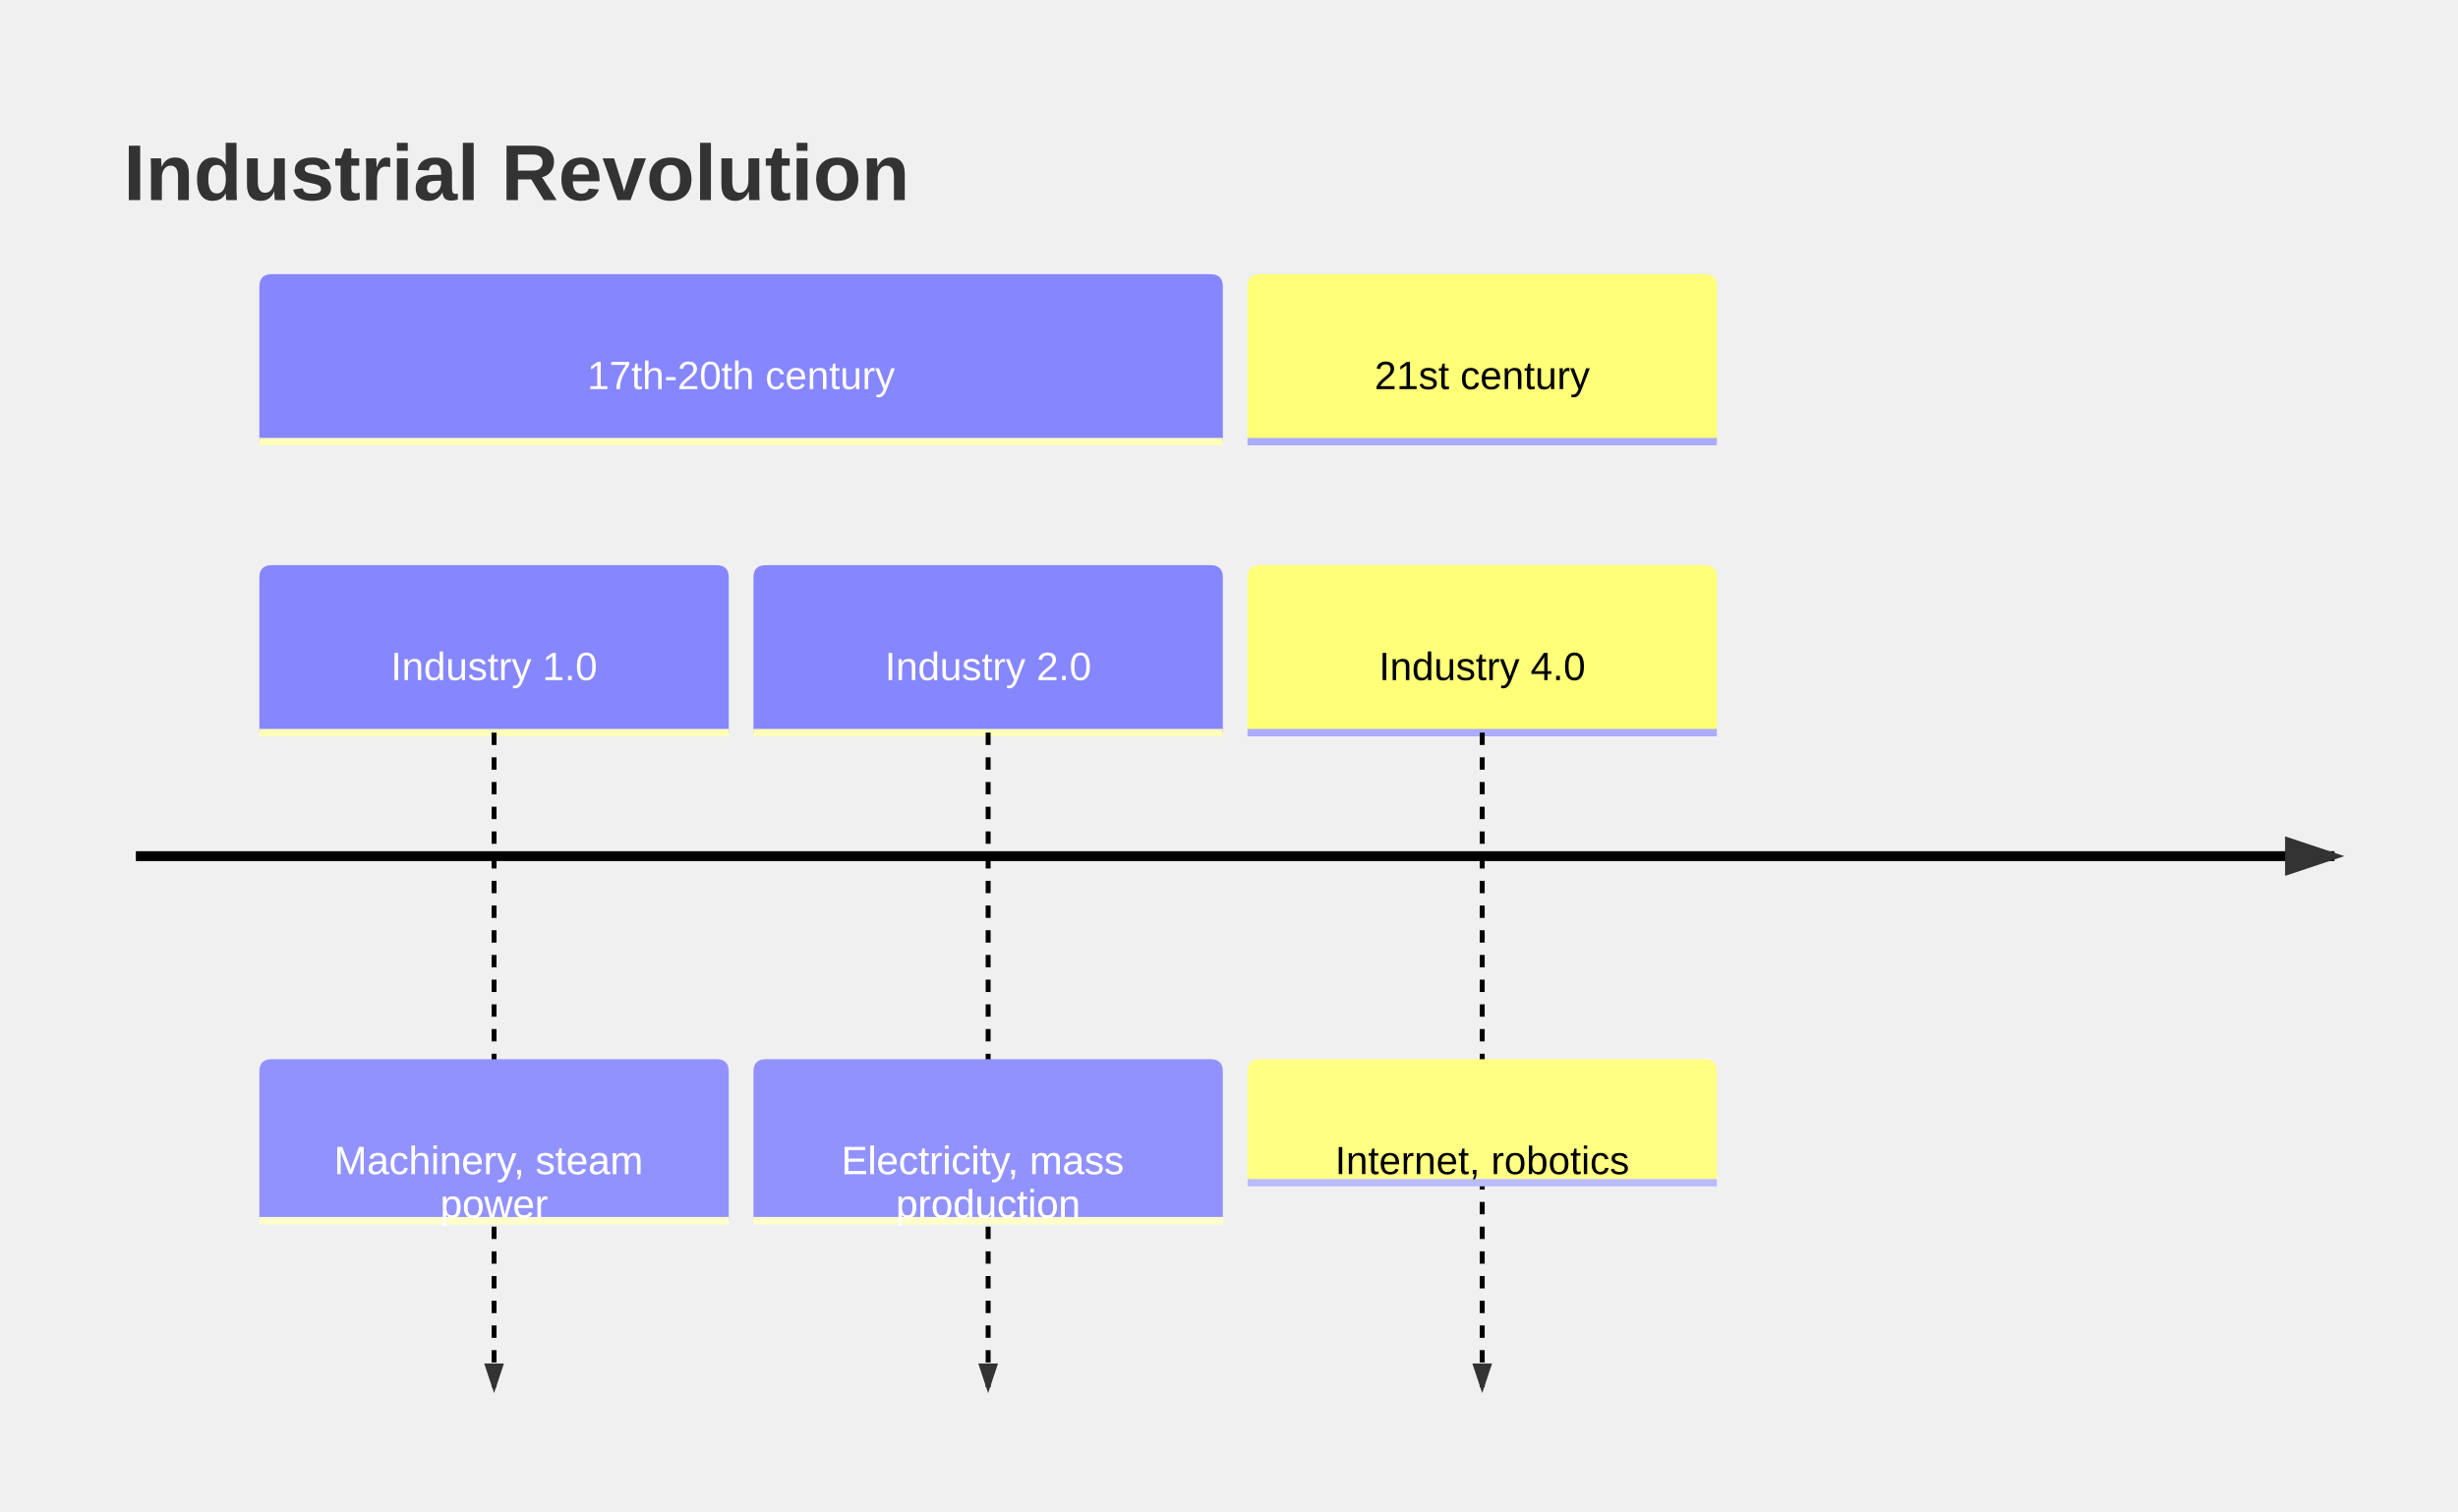
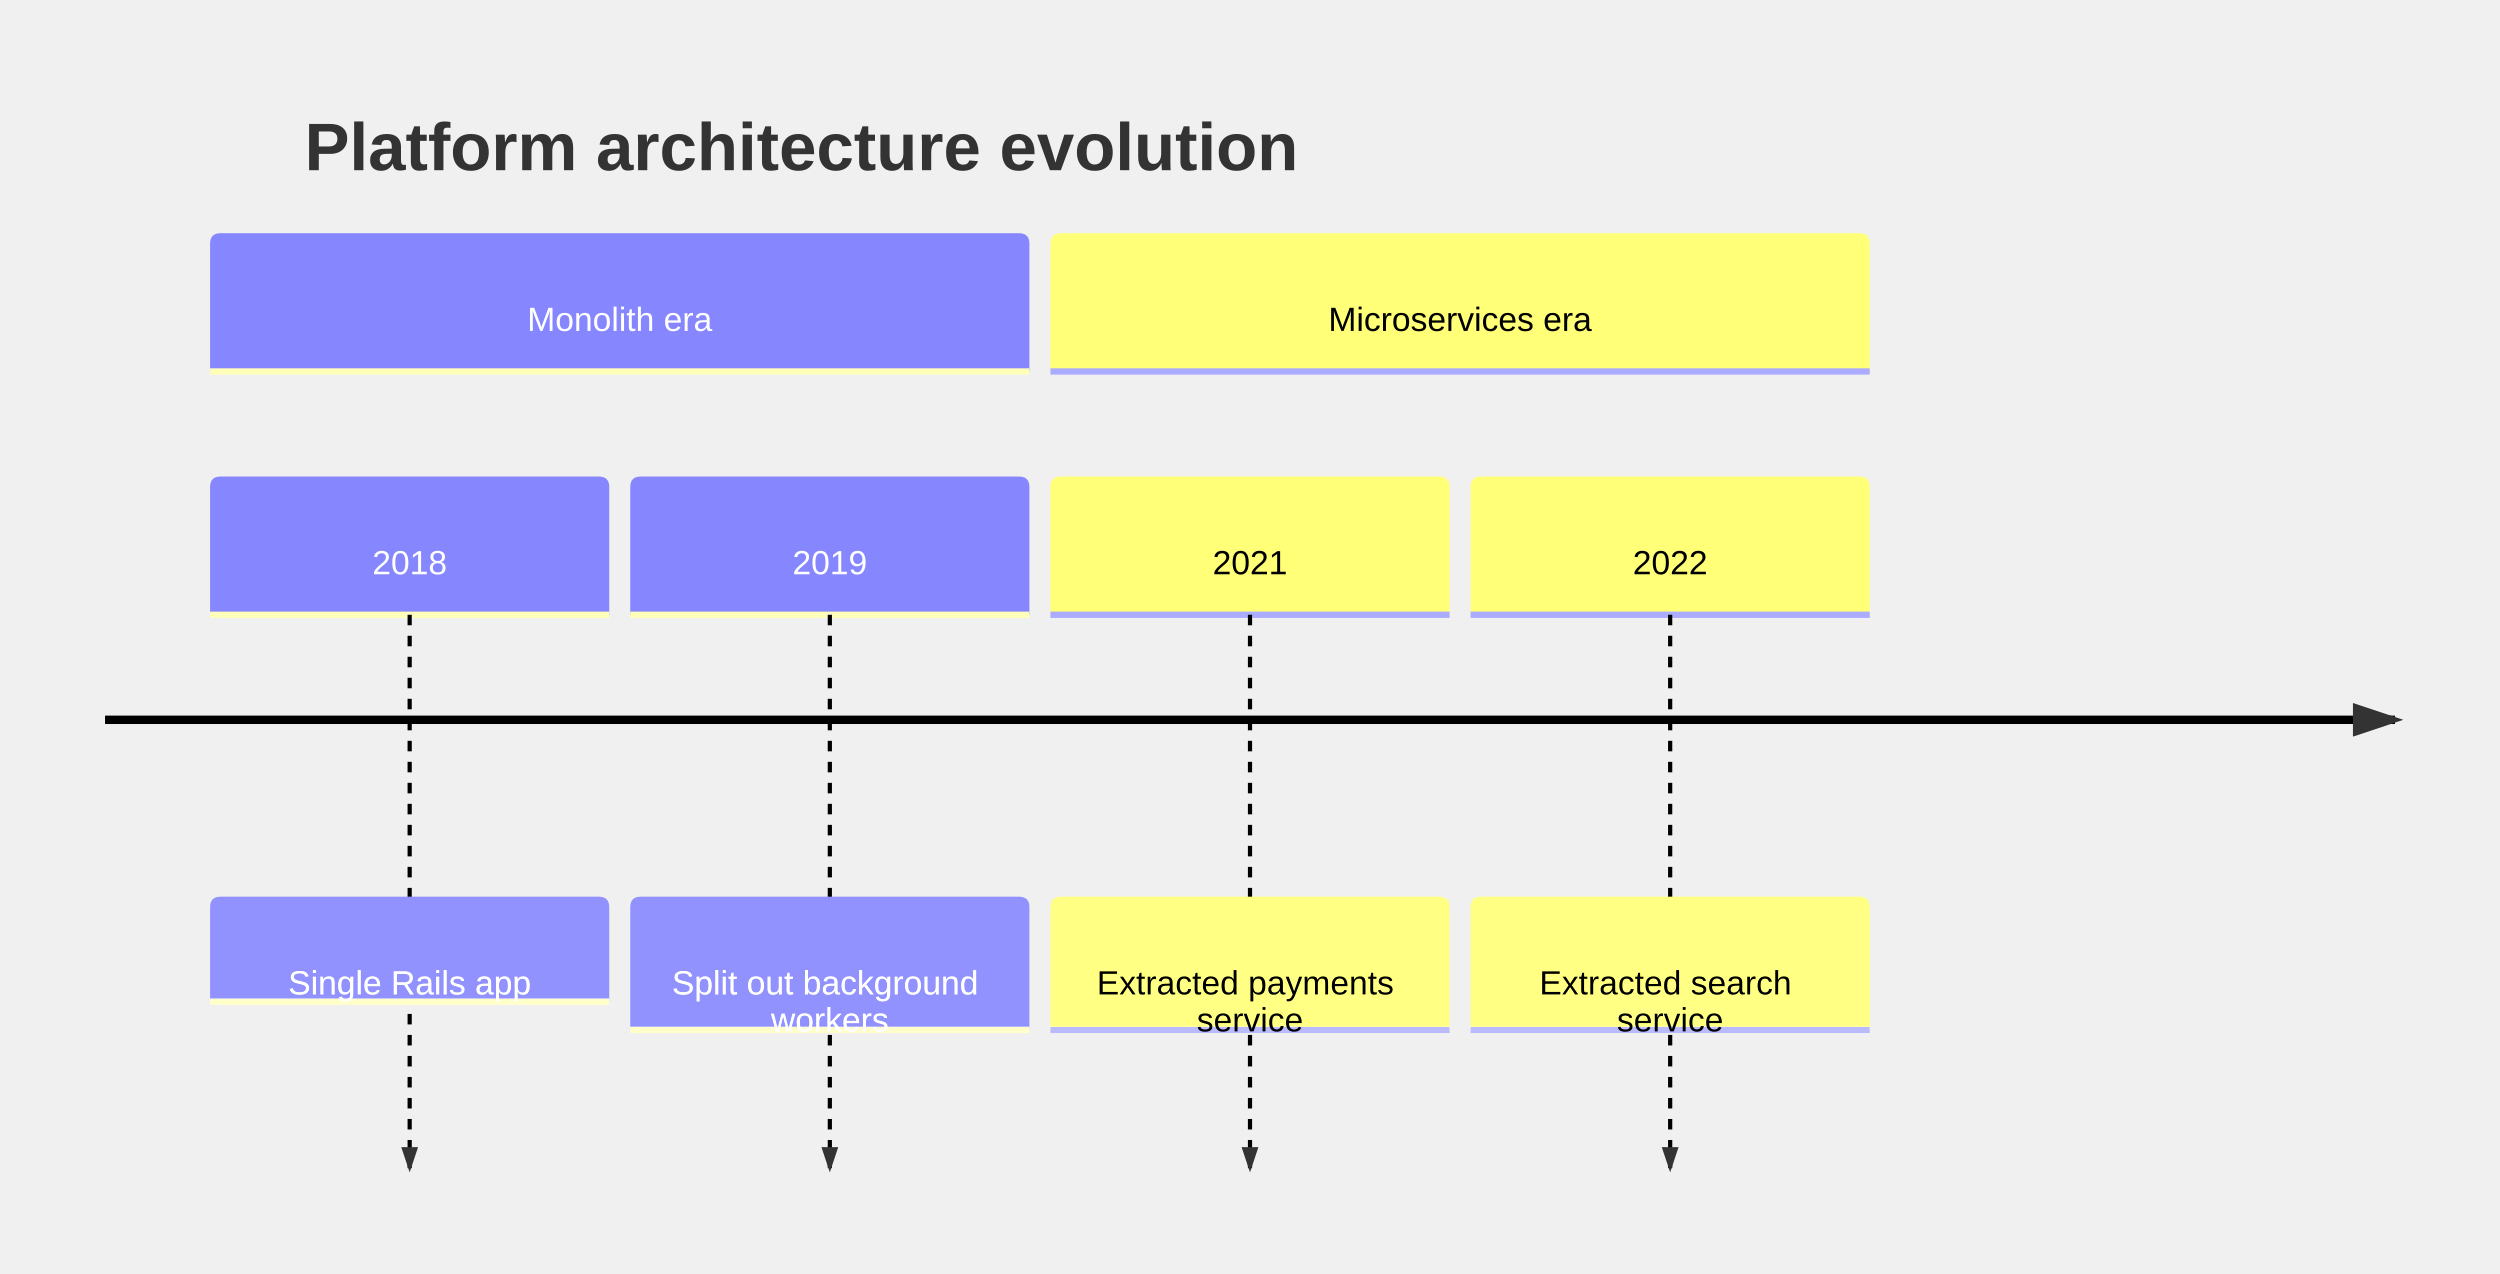
- <svg xmlns="http://www.w3.org/2000/svg" id="my-svg" width="100%" style="max-width: 995px; background-color: white;" viewBox="95 -61 995 612" role="graphics-document document" aria-roledescription="timeline">
+ <svg xmlns="http://www.w3.org/2000/svg" id="my-svg" width="100%" style="max-width: 1190px; background-color: white;" viewBox="100 -61 1190 606.047" role="graphics-document document" aria-roledescription="timeline">
  <style>#my-svg{font-family:"trebuchet ms",verdana,arial,sans-serif;font-size:16px;fill:#333;}@keyframes edge-animation-frame{from{stroke-dashoffset:0;}}@keyframes dash{to{stroke-dashoffset:0;}}#my-svg .edge-animation-slow{stroke-dasharray:9,5!important;stroke-dashoffset:900;animation:dash 50s linear infinite;stroke-linecap:round;}#my-svg .edge-animation-fast{stroke-dasharray:9,5!important;stroke-dashoffset:900;animation:dash 20s linear infinite;stroke-linecap:round;}#my-svg .error-icon{fill:#552222;}#my-svg .error-text{fill:#552222;stroke:#552222;}#my-svg .edge-thickness-normal{stroke-width:1px;}#my-svg .edge-thickness-thick{stroke-width:3.5px;}#my-svg .edge-pattern-solid{stroke-dasharray:0;}#my-svg .edge-thickness-invisible{stroke-width:0;fill:none;}#my-svg .edge-pattern-dashed{stroke-dasharray:3;}#my-svg .edge-pattern-dotted{stroke-dasharray:2;}#my-svg .marker{fill:#333333;stroke:#333333;}#my-svg .marker.cross{stroke:#333333;}#my-svg svg{font-family:"trebuchet ms",verdana,arial,sans-serif;font-size:16px;}#my-svg p{margin:0;}#my-svg .edge{stroke-width:3;}#my-svg .section--1 rect,#my-svg .section--1 path,#my-svg .section--1 circle,#my-svg .section--1 path{fill:hsl(240, 100%, 76.275%);}#my-svg .section--1 text{fill:#ffffff;}#my-svg .node-icon--1{font-size:40px;color:#ffffff;}#my-svg .section-edge--1{stroke:hsl(240, 100%, 76.275%);}#my-svg .edge-depth--1{stroke-width:17;}#my-svg .section--1 line{stroke:hsl(60, 100%, 86.275%);stroke-width:3;}#my-svg .lineWrapper line{stroke:#ffffff;}#my-svg .disabled,#my-svg .disabled circle,#my-svg .disabled text{fill:hsl(80, 100%, 96.275%);}#my-svg .disabled text{fill:#aaaa33;}#my-svg .section-0 rect,#my-svg .section-0 path,#my-svg .section-0 circle,#my-svg .section-0 path{fill:hsl(60, 100%, 73.529%);}#my-svg .section-0 text{fill:black;}#my-svg .node-icon-0{font-size:40px;color:black;}#my-svg .section-edge-0{stroke:hsl(60, 100%, 73.529%);}#my-svg .edge-depth-0{stroke-width:14;}#my-svg .section-0 line{stroke:hsl(240, 100%, 83.529%);stroke-width:3;}#my-svg .lineWrapper line{stroke:black;}#my-svg .disabled,#my-svg .disabled circle,#my-svg .disabled text{fill:hsl(80, 100%, 96.275%);}#my-svg .disabled text{fill:#aaaa33;}#my-svg .section-1 rect,#my-svg .section-1 path,#my-svg .section-1 circle,#my-svg .section-1 path{fill:hsl(80, 100%, 76.275%);}#my-svg .section-1 text{fill:black;}#my-svg .node-icon-1{font-size:40px;color:black;}#my-svg .section-edge-1{stroke:hsl(80, 100%, 76.275%);}#my-svg .edge-depth-1{stroke-width:11;}#my-svg .section-1 line{stroke:hsl(260, 100%, 86.275%);stroke-width:3;}#my-svg .lineWrapper line{stroke:black;}#my-svg .disabled,#my-svg .disabled circle,#my-svg .disabled text{fill:hsl(80, 100%, 96.275%);}#my-svg .disabled text{fill:#aaaa33;}#my-svg .section-2 rect,#my-svg .section-2 path,#my-svg .section-2 circle,#my-svg .section-2 path{fill:hsl(270, 100%, 76.275%);}#my-svg .section-2 text{fill:#ffffff;}#my-svg .node-icon-2{font-size:40px;color:#ffffff;}#my-svg .section-edge-2{stroke:hsl(270, 100%, 76.275%);}#my-svg .edge-depth-2{stroke-width:8;}#my-svg .section-2 line{stroke:hsl(90, 100%, 86.275%);stroke-width:3;}#my-svg .lineWrapper line{stroke:#ffffff;}#my-svg .disabled,#my-svg .disabled circle,#my-svg .disabled text{fill:hsl(80, 100%, 96.275%);}#my-svg .disabled text{fill:#aaaa33;}#my-svg .section-3 rect,#my-svg .section-3 path,#my-svg .section-3 circle,#my-svg .section-3 path{fill:hsl(300, 100%, 76.275%);}#my-svg .section-3 text{fill:black;}#my-svg .node-icon-3{font-size:40px;color:black;}#my-svg .section-edge-3{stroke:hsl(300, 100%, 76.275%);}#my-svg .edge-depth-3{stroke-width:5;}#my-svg .section-3 line{stroke:hsl(120, 100%, 86.275%);stroke-width:3;}#my-svg .lineWrapper line{stroke:black;}#my-svg .disabled,#my-svg .disabled circle,#my-svg .disabled text{fill:hsl(80, 100%, 96.275%);}#my-svg .disabled text{fill:#aaaa33;}#my-svg .section-4 rect,#my-svg .section-4 path,#my-svg .section-4 circle,#my-svg .section-4 path{fill:hsl(330, 100%, 76.275%);}#my-svg .section-4 text{fill:black;}#my-svg .node-icon-4{font-size:40px;color:black;}#my-svg .section-edge-4{stroke:hsl(330, 100%, 76.275%);}#my-svg .edge-depth-4{stroke-width:2;}#my-svg .section-4 line{stroke:hsl(150, 100%, 86.275%);stroke-width:3;}#my-svg .lineWrapper line{stroke:black;}#my-svg .disabled,#my-svg .disabled circle,#my-svg .disabled text{fill:hsl(80, 100%, 96.275%);}#my-svg .disabled text{fill:#aaaa33;}#my-svg .section-5 rect,#my-svg .section-5 path,#my-svg .section-5 circle,#my-svg .section-5 path{fill:hsl(0, 100%, 76.275%);}#my-svg .section-5 text{fill:black;}#my-svg .node-icon-5{font-size:40px;color:black;}#my-svg .section-edge-5{stroke:hsl(0, 100%, 76.275%);}#my-svg .edge-depth-5{stroke-width:-1;}#my-svg .section-5 line{stroke:hsl(180, 100%, 86.275%);stroke-width:3;}#my-svg .lineWrapper line{stroke:black;}#my-svg .disabled,#my-svg .disabled circle,#my-svg .disabled text{fill:hsl(80, 100%, 96.275%);}#my-svg .disabled text{fill:#aaaa33;}#my-svg .section-6 rect,#my-svg .section-6 path,#my-svg .section-6 circle,#my-svg .section-6 path{fill:hsl(30, 100%, 76.275%);}#my-svg .section-6 text{fill:black;}#my-svg .node-icon-6{font-size:40px;color:black;}#my-svg .section-edge-6{stroke:hsl(30, 100%, 76.275%);}#my-svg .edge-depth-6{stroke-width:-4;}#my-svg .section-6 line{stroke:hsl(210, 100%, 86.275%);stroke-width:3;}#my-svg .lineWrapper line{stroke:black;}#my-svg .disabled,#my-svg .disabled circle,#my-svg .disabled text{fill:hsl(80, 100%, 96.275%);}#my-svg .disabled text{fill:#aaaa33;}#my-svg .section-7 rect,#my-svg .section-7 path,#my-svg .section-7 circle,#my-svg .section-7 path{fill:hsl(90, 100%, 76.275%);}#my-svg .section-7 text{fill:black;}#my-svg .node-icon-7{font-size:40px;color:black;}#my-svg .section-edge-7{stroke:hsl(90, 100%, 76.275%);}#my-svg .edge-depth-7{stroke-width:-7;}#my-svg .section-7 line{stroke:hsl(270, 100%, 86.275%);stroke-width:3;}#my-svg .lineWrapper line{stroke:black;}#my-svg .disabled,#my-svg .disabled circle,#my-svg .disabled text{fill:hsl(80, 100%, 96.275%);}#my-svg .disabled text{fill:#aaaa33;}#my-svg .section-8 rect,#my-svg .section-8 path,#my-svg .section-8 circle,#my-svg .section-8 path{fill:hsl(150, 100%, 76.275%);}#my-svg .section-8 text{fill:black;}#my-svg .node-icon-8{font-size:40px;color:black;}#my-svg .section-edge-8{stroke:hsl(150, 100%, 76.275%);}#my-svg .edge-depth-8{stroke-width:-10;}#my-svg .section-8 line{stroke:hsl(330, 100%, 86.275%);stroke-width:3;}#my-svg .lineWrapper line{stroke:black;}#my-svg .disabled,#my-svg .disabled circle,#my-svg .disabled text{fill:hsl(80, 100%, 96.275%);}#my-svg .disabled text{fill:#aaaa33;}#my-svg .section-9 rect,#my-svg .section-9 path,#my-svg .section-9 circle,#my-svg .section-9 path{fill:hsl(180, 100%, 76.275%);}#my-svg .section-9 text{fill:black;}#my-svg .node-icon-9{font-size:40px;color:black;}#my-svg .section-edge-9{stroke:hsl(180, 100%, 76.275%);}#my-svg .edge-depth-9{stroke-width:-13;}#my-svg .section-9 line{stroke:hsl(0, 100%, 86.275%);stroke-width:3;}#my-svg .lineWrapper line{stroke:black;}#my-svg .disabled,#my-svg .disabled circle,#my-svg .disabled text{fill:hsl(80, 100%, 96.275%);}#my-svg .disabled text{fill:#aaaa33;}#my-svg .section-10 rect,#my-svg .section-10 path,#my-svg .section-10 circle,#my-svg .section-10 path{fill:hsl(210, 100%, 76.275%);}#my-svg .section-10 text{fill:black;}#my-svg .node-icon-10{font-size:40px;color:black;}#my-svg .section-edge-10{stroke:hsl(210, 100%, 76.275%);}#my-svg .edge-depth-10{stroke-width:-16;}#my-svg .section-10 line{stroke:hsl(30, 100%, 86.275%);stroke-width:3;}#my-svg .lineWrapper line{stroke:black;}#my-svg .disabled,#my-svg .disabled circle,#my-svg .disabled text{fill:hsl(80, 100%, 96.275%);}#my-svg .disabled text{fill:#aaaa33;}#my-svg .section-root rect,#my-svg .section-root path,#my-svg .section-root circle{fill:hsl(240, 100%, 46.275%);}#my-svg .section-root text{fill:#ffffff;}#my-svg .icon-container{height:100%;display:flex;justify-content:center;align-items:center;}#my-svg .edge{fill:none;}#my-svg .eventWrapper{filter:brightness(120%);}#my-svg .node .neo-node{stroke:#9370DB;}#my-svg [data-look="neo"].node rect,#my-svg [data-look="neo"].cluster rect,#my-svg [data-look="neo"].node polygon{stroke:#9370DB;filter:drop-shadow(1px 2px 2px rgba(185, 185, 185, 1));}#my-svg [data-look="neo"].swimlane.cluster rect{filter:none;}#my-svg [data-look="neo"].node path{stroke:#9370DB;stroke-width:1px;}#my-svg [data-look="neo"].node .outer-path{filter:drop-shadow(1px 2px 2px rgba(185, 185, 185, 1));}#my-svg [data-look="neo"].node .neo-line path{stroke:#9370DB;filter:none;}#my-svg [data-look="neo"].node circle{stroke:#9370DB;filter:drop-shadow(1px 2px 2px rgba(185, 185, 185, 1));}#my-svg [data-look="neo"].node circle .state-start{fill:#000000;}#my-svg [data-look="neo"].icon-shape .icon{fill:#9370DB;filter:drop-shadow(1px 2px 2px rgba(185, 185, 185, 1));}#my-svg [data-look="neo"].icon-shape .icon-neo path{stroke:#9370DB;filter:drop-shadow(1px 2px 2px rgba(185, 185, 185, 1));}#my-svg :root{--mermaid-font-family:"trebuchet ms",verdana,arial,sans-serif;}</style>
  <g />
  <g />
  <defs>
    <marker id="my-svg-arrowhead" refX="5" refY="2" markerWidth="6" markerHeight="4" orient="auto">
      <path d="M 0,0 V 4 L6,2 Z" />
    </marker>
  </defs>
  <g transform="translate(200, 50)">
    <g class="timeline-node section--1">
      <g>
-         <path id="my-svg-node-0" class="node-bkg node-undefined" d="M0 62.8 v-57.8 q0,-5,5,-5 h380 q5,0,5,5 v62.8 H0 Z" />
-         <line class="node-line--1" x1="0" y1="67.8" x2="390" y2="67.8" />
+         <path id="my-svg-node-0" class="node-bkg node-undefined" d="M0 60.816 v-55.816 q0,-5,5,-5 h380 q5,0,5,5 v60.816 H0 Z" />
+         <line class="node-line--1" x1="0" y1="65.816" x2="390" y2="65.816" />
      </g>
      <g transform="translate(195, 10)">
        <text dy="1em" alignment-baseline="middle" dominant-baseline="middle" text-anchor="middle">
-           <tspan x="0" dy="1em">17th-20th   century</tspan>
+           <tspan x="0" dy="1em">Monolith   era</tspan>
        </text>
      </g>
    </g>
  </g>
-   <g class="taskWrapper" transform="translate(200, 167.8)">
+   <g class="taskWrapper" transform="translate(200, 165.8156)">
    <g class="timeline-node section--1">
      <g>
-         <path id="my-svg-node-1" class="node-bkg node-undefined" d="M0 62.8 v-57.8 q0,-5,5,-5 h180 q5,0,5,5 v62.8 H0 Z" />
-         <line class="node-line--1" x1="0" y1="67.8" x2="190" y2="67.8" />
+         <path id="my-svg-node-1" class="node-bkg node-undefined" d="M0 60.816 v-55.816 q0,-5,5,-5 h180 q5,0,5,5 v60.816 H0 Z" />
+         <line class="node-line--1" x1="0" y1="65.816" x2="190" y2="65.816" />
      </g>
      <g transform="translate(95, 10)">
        <text dy="1em" alignment-baseline="middle" dominant-baseline="middle" text-anchor="middle">
-           <tspan x="0" dy="1em">Industry   1.0</tspan>
+           <tspan x="0" dy="1em">2018</tspan>
        </text>
      </g>
    </g>
  </g>
  <g class="lineWrapper">
-     <line x1="295" y1="235.6" x2="295" y2="501" stroke-width="2" stroke="black" marker-end="url(#my-svg-arrowhead)" stroke-dasharray="5,5" />
+     <line x1="295" y1="231.631" x2="295" y2="495.047" stroke-width="2" stroke="black" marker-end="url(#my-svg-arrowhead)" stroke-dasharray="5,5" />
  </g>
-   <g class="eventWrapper" transform="translate(200, 367.8)">
+   <g class="eventWrapper" transform="translate(200, 365.8156)">
    <g class="timeline-node section--1">
      <g>
-         <path id="my-svg-node-2" class="node-bkg node-undefined" d="M0 60.4 v-55.4 q0,-5,5,-5 h180 q5,0,5,5 v60.4 H0 Z" />
-         <line class="node-line--1" x1="0" y1="65.4" x2="190" y2="65.4" />
+         <path id="my-svg-node-2" class="node-bkg node-undefined" d="M0 45 v-40 q0,-5,5,-5 h180 q5,0,5,5 v45 H0 Z" />
+         <line class="node-line--1" x1="0" y1="50" x2="190" y2="50" />
      </g>
      <g transform="translate(95, 10)">
        <text dy="1em" alignment-baseline="middle" dominant-baseline="middle" text-anchor="middle">
-           <tspan x="0" dy="1em">Machinery,   steam</tspan>
-           <tspan x="0" dy="1.1em">power</tspan>
+           <tspan x="0" dy="1em">Single   Rails   app</tspan>
        </text>
      </g>
    </g>
  </g>
-   <g class="taskWrapper" transform="translate(400, 167.8)">
+   <g class="taskWrapper" transform="translate(400, 165.8156)">
    <g class="timeline-node section--1">
      <g>
-         <path id="my-svg-node-3" class="node-bkg node-undefined" d="M0 62.8 v-57.8 q0,-5,5,-5 h180 q5,0,5,5 v62.8 H0 Z" />
-         <line class="node-line--1" x1="0" y1="67.8" x2="190" y2="67.8" />
+         <path id="my-svg-node-3" class="node-bkg node-undefined" d="M0 60.816 v-55.816 q0,-5,5,-5 h180 q5,0,5,5 v60.816 H0 Z" />
+         <line class="node-line--1" x1="0" y1="65.816" x2="190" y2="65.816" />
      </g>
      <g transform="translate(95, 10)">
        <text dy="1em" alignment-baseline="middle" dominant-baseline="middle" text-anchor="middle">
-           <tspan x="0" dy="1em">Industry   2.0</tspan>
+           <tspan x="0" dy="1em">2019</tspan>
        </text>
      </g>
    </g>
  </g>
  <g class="lineWrapper">
-     <line x1="495" y1="235.6" x2="495" y2="501" stroke-width="2" stroke="black" marker-end="url(#my-svg-arrowhead)" stroke-dasharray="5,5" />
+     <line x1="495" y1="231.631" x2="495" y2="495.047" stroke-width="2" stroke="black" marker-end="url(#my-svg-arrowhead)" stroke-dasharray="5,5" />
  </g>
-   <g class="eventWrapper" transform="translate(400, 367.8)">
+   <g class="eventWrapper" transform="translate(400, 365.8156)">
    <g class="timeline-node section--1">
      <g>
-         <path id="my-svg-node-4" class="node-bkg node-undefined" d="M0 60.4 v-55.4 q0,-5,5,-5 h180 q5,0,5,5 v60.4 H0 Z" />
-         <line class="node-line--1" x1="0" y1="65.4" x2="190" y2="65.4" />
+         <path id="my-svg-node-4" class="node-bkg node-undefined" d="M0 58.416 v-53.416 q0,-5,5,-5 h180 q5,0,5,5 v58.416 H0 Z" />
+         <line class="node-line--1" x1="0" y1="63.416" x2="190" y2="63.416" />
      </g>
      <g transform="translate(95, 10)">
        <text dy="1em" alignment-baseline="middle" dominant-baseline="middle" text-anchor="middle">
-           <tspan x="0" dy="1em">Electricity,   mass</tspan>
-           <tspan x="0" dy="1.1em">production</tspan>
+           <tspan x="0" dy="1em">Split   out   background</tspan>
+           <tspan x="0" dy="1.1em">workers</tspan>
        </text>
      </g>
    </g>
  </g>
  <g transform="translate(600, 50)">
    <g class="timeline-node section-0">
      <g>
-         <path id="my-svg-node-5" class="node-bkg node-undefined" d="M0 62.8 v-57.8 q0,-5,5,-5 h180 q5,0,5,5 v62.8 H0 Z" />
-         <line class="node-line-0" x1="0" y1="67.8" x2="190" y2="67.8" />
+         <path id="my-svg-node-5" class="node-bkg node-undefined" d="M0 60.816 v-55.816 q0,-5,5,-5 h380 q5,0,5,5 v60.816 H0 Z" />
+         <line class="node-line-0" x1="0" y1="65.816" x2="390" y2="65.816" />
      </g>
-       <g transform="translate(95, 10)">
+       <g transform="translate(195, 10)">
        <text dy="1em" alignment-baseline="middle" dominant-baseline="middle" text-anchor="middle">
-           <tspan x="0" dy="1em">21st   century</tspan>
+           <tspan x="0" dy="1em">Microservices   era</tspan>
        </text>
      </g>
    </g>
  </g>
-   <g class="taskWrapper" transform="translate(600, 167.8)">
+   <g class="taskWrapper" transform="translate(600, 165.8156)">
    <g class="timeline-node section-0">
      <g>
-         <path id="my-svg-node-6" class="node-bkg node-undefined" d="M0 62.8 v-57.8 q0,-5,5,-5 h180 q5,0,5,5 v62.8 H0 Z" />
-         <line class="node-line-0" x1="0" y1="67.8" x2="190" y2="67.8" />
+         <path id="my-svg-node-6" class="node-bkg node-undefined" d="M0 60.816 v-55.816 q0,-5,5,-5 h180 q5,0,5,5 v60.816 H0 Z" />
+         <line class="node-line-0" x1="0" y1="65.816" x2="190" y2="65.816" />
      </g>
      <g transform="translate(95, 10)">
        <text dy="1em" alignment-baseline="middle" dominant-baseline="middle" text-anchor="middle">
-           <tspan x="0" dy="1em">Industry   4.0</tspan>
+           <tspan x="0" dy="1em">2021</tspan>
        </text>
      </g>
    </g>
  </g>
  <g class="lineWrapper">
-     <line x1="695" y1="235.6" x2="695" y2="501" stroke-width="2" stroke="black" marker-end="url(#my-svg-arrowhead)" stroke-dasharray="5,5" />
+     <line x1="695" y1="231.631" x2="695" y2="495.047" stroke-width="2" stroke="black" marker-end="url(#my-svg-arrowhead)" stroke-dasharray="5,5" />
  </g>
-   <g class="eventWrapper" transform="translate(600, 367.8)">
+   <g class="eventWrapper" transform="translate(600, 365.8156)">
    <g class="timeline-node section-0">
      <g>
-         <path id="my-svg-node-7" class="node-bkg node-undefined" d="M0 45 v-40 q0,-5,5,-5 h180 q5,0,5,5 v45 H0 Z" />
-         <line class="node-line-0" x1="0" y1="50" x2="190" y2="50" />
+         <path id="my-svg-node-7" class="node-bkg node-undefined" d="M0 58.416 v-53.416 q0,-5,5,-5 h180 q5,0,5,5 v58.416 H0 Z" />
+         <line class="node-line-0" x1="0" y1="63.416" x2="190" y2="63.416" />
      </g>
      <g transform="translate(95, 10)">
        <text dy="1em" alignment-baseline="middle" dominant-baseline="middle" text-anchor="middle">
-           <tspan x="0" dy="1em">Internet,   robotics</tspan>
+           <tspan x="0" dy="1em">Extracted   payments</tspan>
+           <tspan x="0" dy="1.1em">service</tspan>
        </text>
      </g>
    </g>
  </g>
-   <text x="145" font-size="4ex" font-weight="bold" y="20">Industrial Revolution</text>
+   <g class="taskWrapper" transform="translate(800, 165.8156)">
+     <g class="timeline-node section-0">
+       <g>
+         <path id="my-svg-node-8" class="node-bkg node-undefined" d="M0 60.816 v-55.816 q0,-5,5,-5 h180 q5,0,5,5 v60.816 H0 Z" />
+         <line class="node-line-0" x1="0" y1="65.816" x2="190" y2="65.816" />
+       </g>
+       <g transform="translate(95, 10)">
+         <text dy="1em" alignment-baseline="middle" dominant-baseline="middle" text-anchor="middle">
+           <tspan x="0" dy="1em">2022</tspan>
+         </text>
+       </g>
+     </g>
+   </g>
  <g class="lineWrapper">
-     <line x1="150" y1="285.6" x2="1040" y2="285.6" stroke-width="4" stroke="black" marker-end="url(#my-svg-arrowhead)" />
+     <line x1="895" y1="231.631" x2="895" y2="495.047" stroke-width="2" stroke="black" marker-end="url(#my-svg-arrowhead)" stroke-dasharray="5,5" />
+   </g>
+   <g class="eventWrapper" transform="translate(800, 365.8156)">
+     <g class="timeline-node section-0">
+       <g>
+         <path id="my-svg-node-9" class="node-bkg node-undefined" d="M0 58.416 v-53.416 q0,-5,5,-5 h180 q5,0,5,5 v58.416 H0 Z" />
+         <line class="node-line-0" x1="0" y1="63.416" x2="190" y2="63.416" />
+       </g>
+       <g transform="translate(95, 10)">
+         <text dy="1em" alignment-baseline="middle" dominant-baseline="middle" text-anchor="middle">
+           <tspan x="0" dy="1em">Extracted   search</tspan>
+           <tspan x="0" dy="1.1em">service</tspan>
+         </text>
+       </g>
+     </g>
+   </g>
+   <text x="245" font-size="4ex" font-weight="bold" y="20">Platform architecture evolution</text>
+   <g class="lineWrapper">
+     <line x1="150" y1="281.631" x2="1240" y2="281.631" stroke-width="4" stroke="black" marker-end="url(#my-svg-arrowhead)" />
  </g>
</svg>
